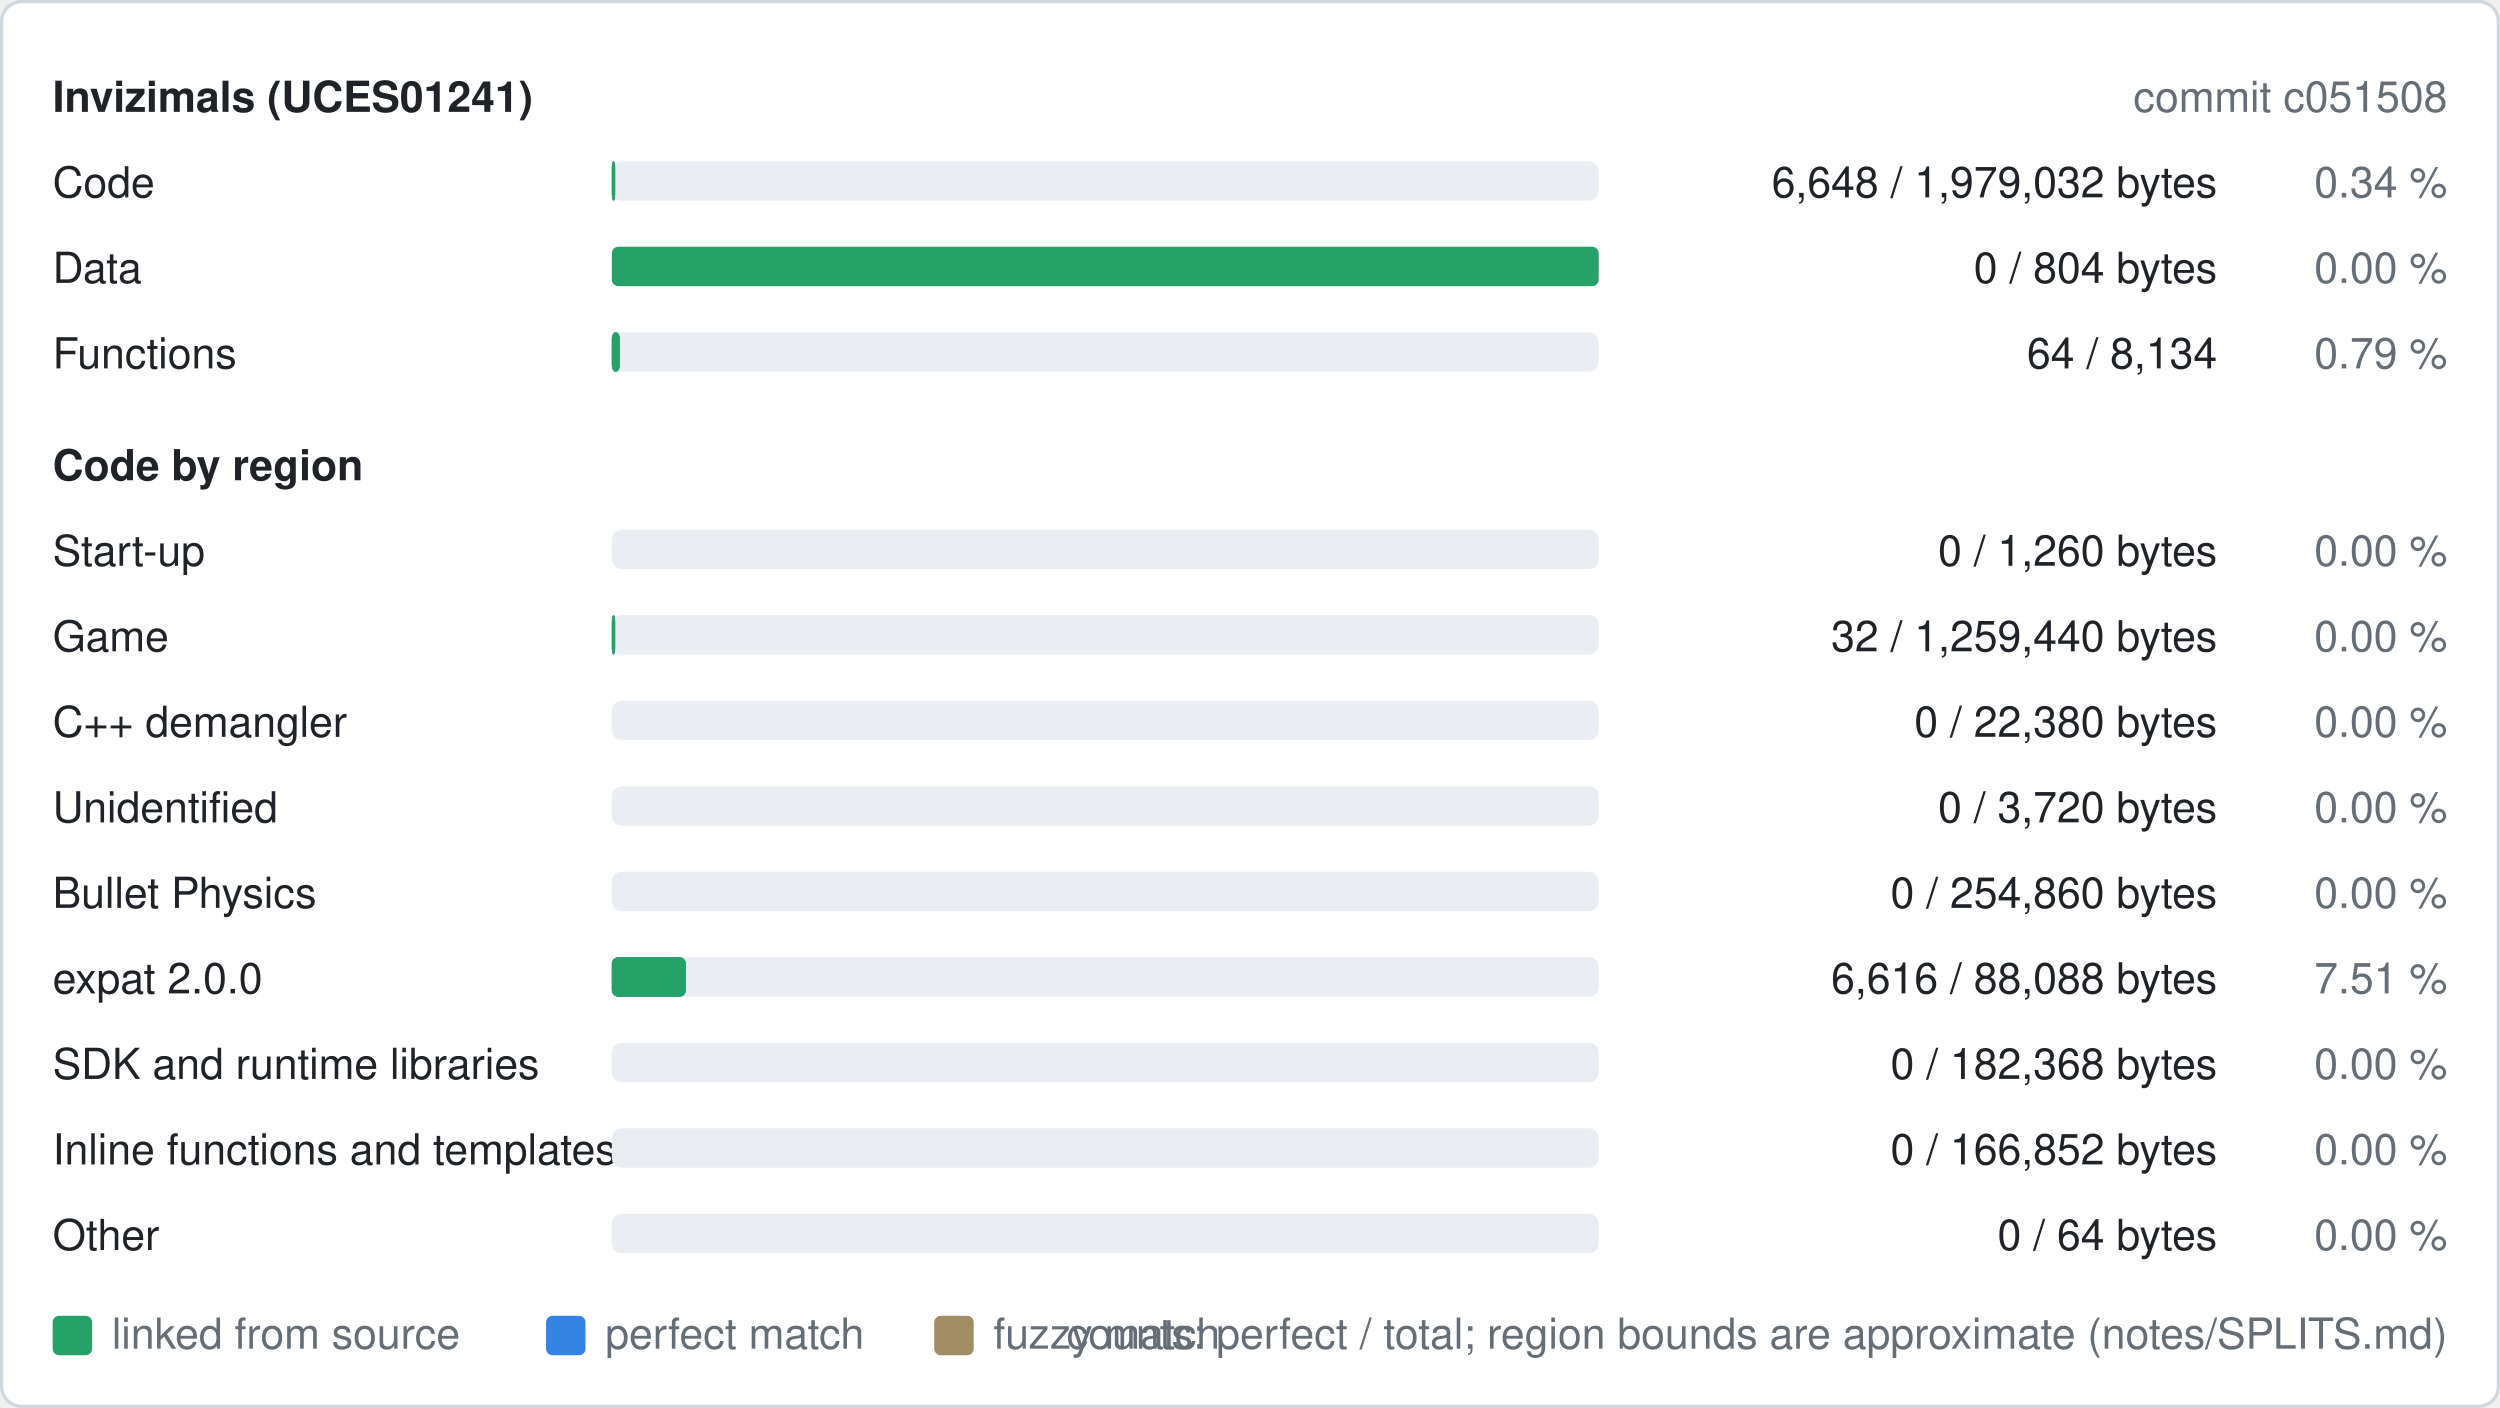
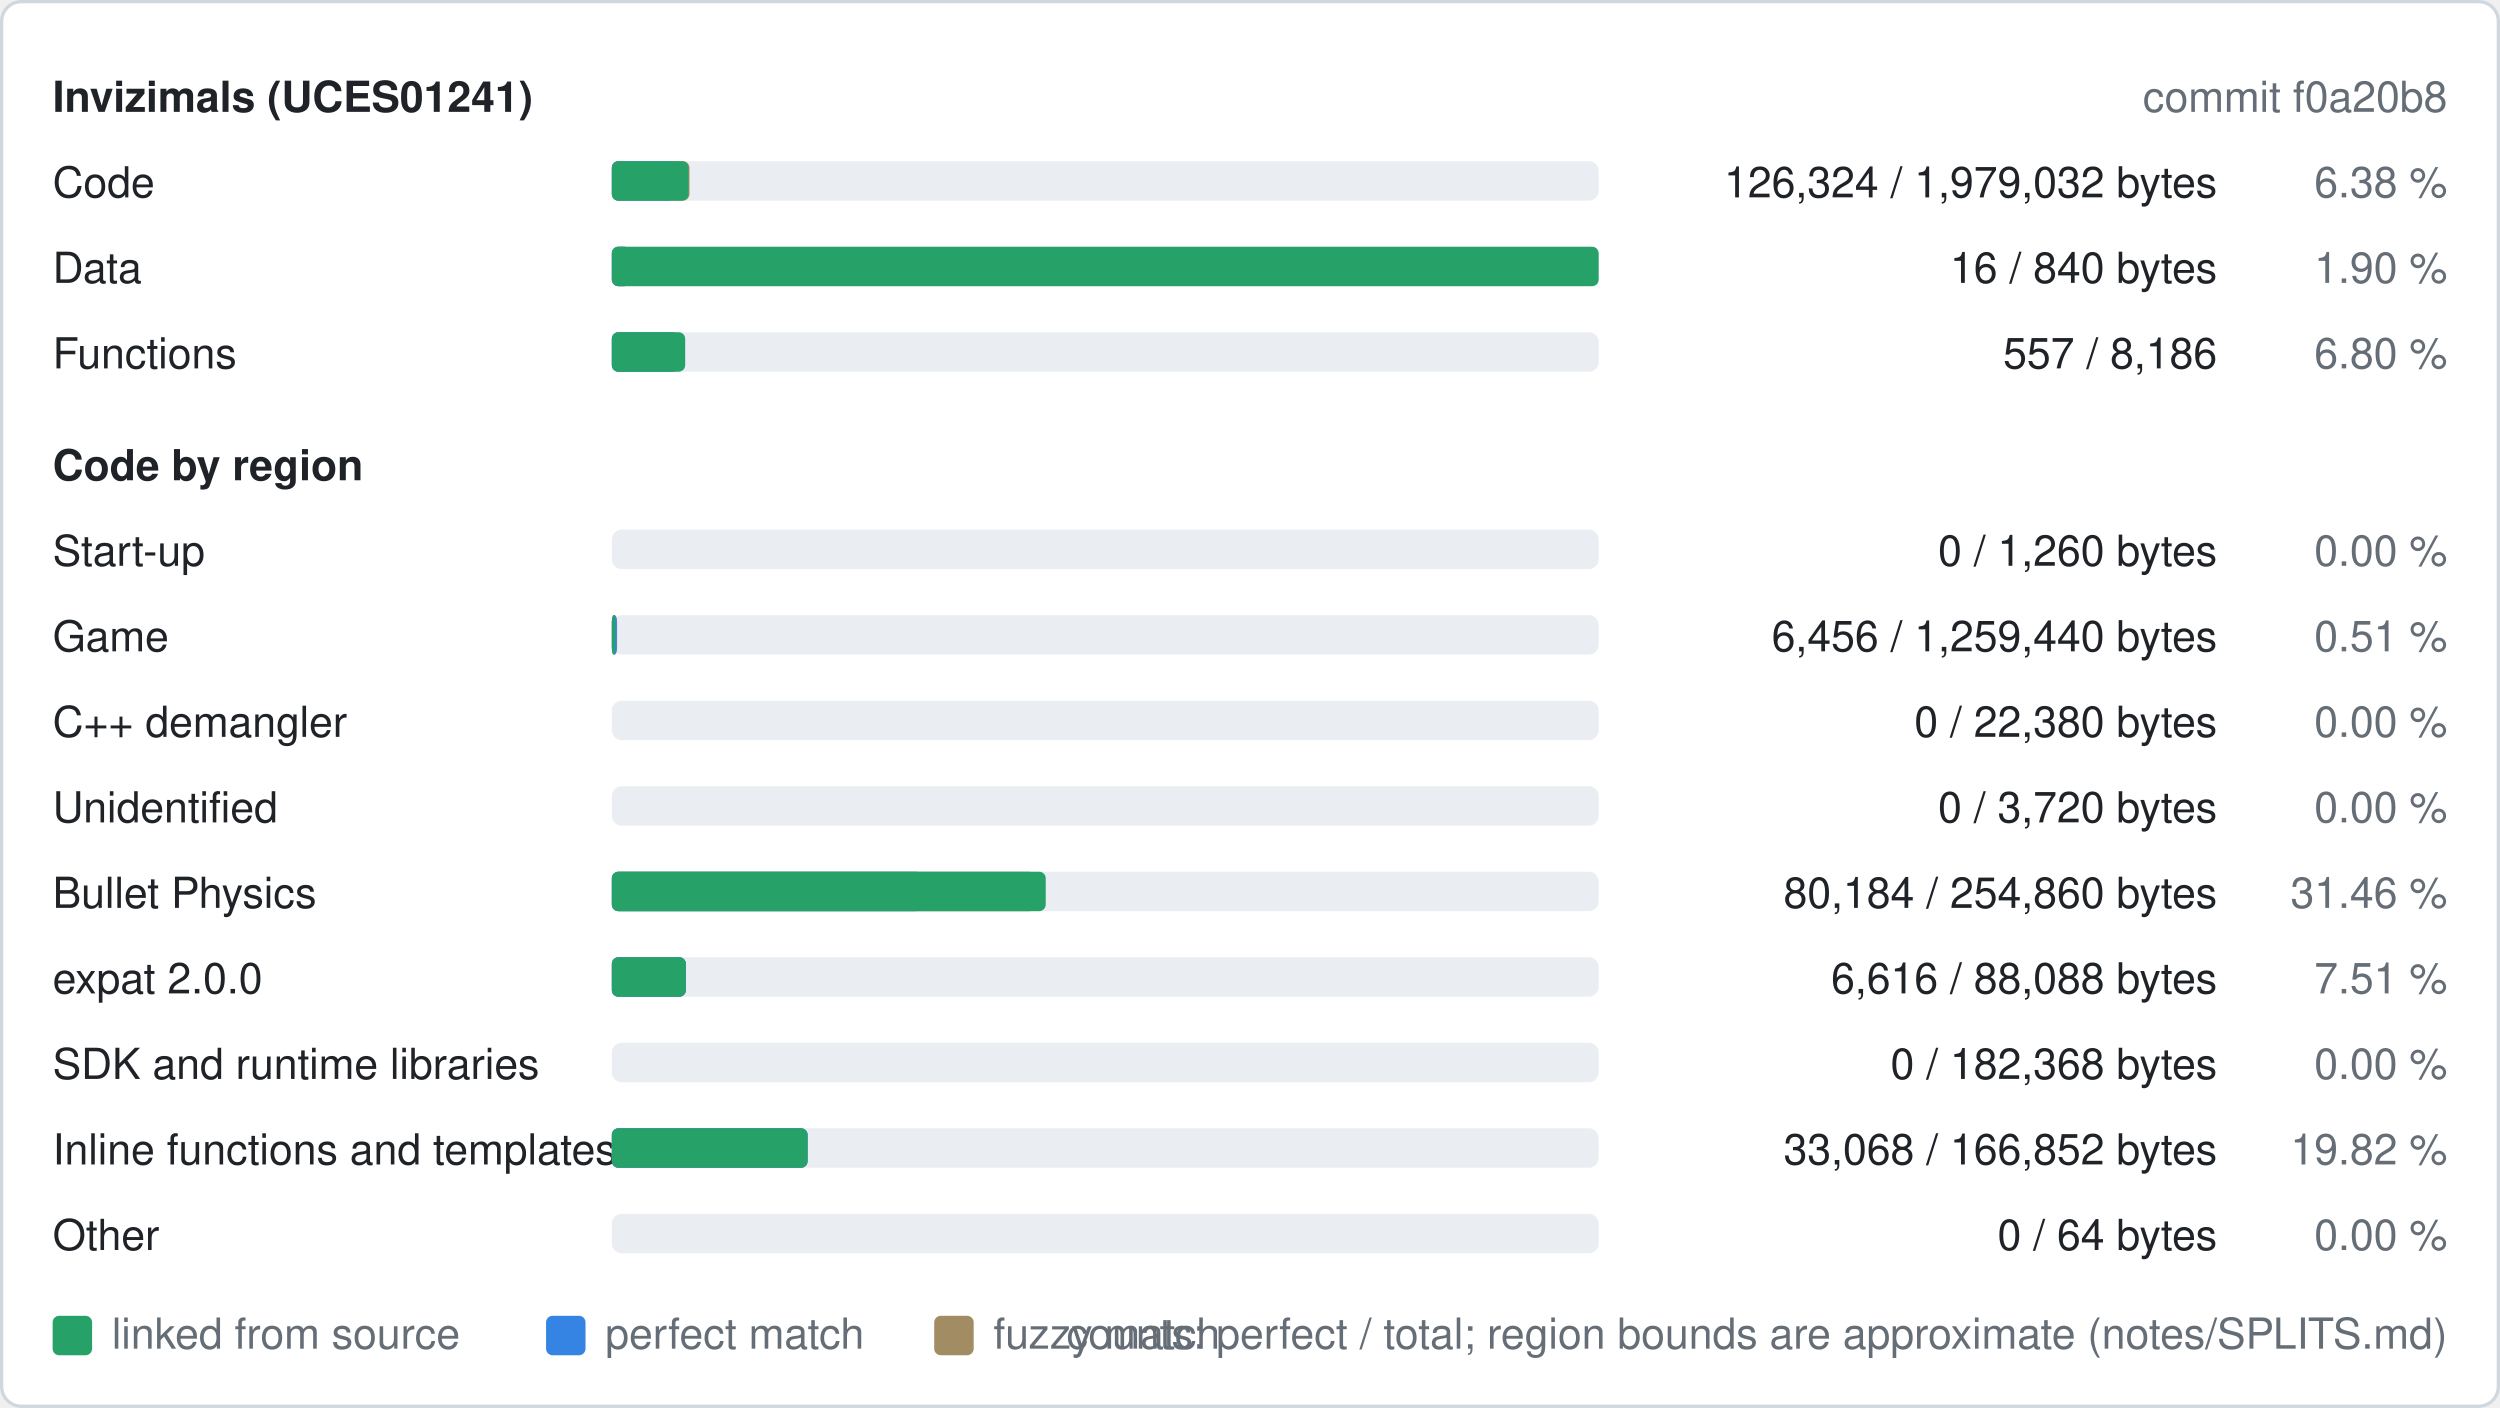
<svg xmlns="http://www.w3.org/2000/svg" width="760" height="428" viewBox="0 0 760 428" role="img" aria-label="Decompilation progress of UCES01241">
  <style>
text{font-family:-apple-system,BlinkMacSystemFont,"Segoe UI",Helvetica,Arial,sans-serif;font-size:13px}
.b{font-weight:600}
.bg{fill:#ffffff;stroke:#d0d7de}.t{fill:#1f2328}.m{fill:#656d76}.track{fill:#eaeef2}.fuzzy{fill:#a28c64}.perfect{fill:#3584e4}.linked{fill:#26a269}
@media (prefers-color-scheme: dark){.bg{fill:#0d1117;stroke:#30363d}.t{fill:#e6edf3}.m{fill:#8d96a0}.track{fill:#21262d}.fuzzy{fill:#a28c64}.perfect{fill:#3584e4}.linked{fill:#2ec27e}}
</style>
  <rect class="bg" x="0.5" y="0.5" width="759" height="427" rx="6" />
  <text class="t b" x="16" y="34">Invizimals (UCES01241)</text>
-   <text class="m" x="744" y="34" text-anchor="end">commit c051508</text>
+   <text class="m" x="744" y="34" text-anchor="end">commit f0a20b8</text>
  <text class="t" x="16" y="60">Code</text>
  <rect class="track" x="186" y="49" width="300" height="12" rx="3" />
-   <rect class="fuzzy" x="186" y="49" width="1.0" height="12" rx="2" />
-   <rect class="perfect" x="186" y="49" width="1.0" height="12" rx="2" />
-   <rect class="linked" x="186" y="49" width="1.0" height="12" rx="2" />
-   <text class="t" x="674" y="60" text-anchor="end">6,648 / 1,979,032 bytes</text>
-   <text class="m" x="744" y="60" text-anchor="end">0.34 %</text>
+   <rect class="fuzzy" x="186" y="49" width="23.6" height="12" rx="2" />
+   <rect class="perfect" x="186" y="49" width="19.1" height="12" rx="2" />
+   <rect class="linked" x="186" y="49" width="23.3" height="12" rx="2" />
+   <text class="t" x="674" y="60" text-anchor="end">126,324 / 1,979,032 bytes</text>
+   <text class="m" x="744" y="60" text-anchor="end">6.38 %</text>
  <text class="t" x="16" y="86">Data</text>
  <rect class="track" x="186" y="75" width="300" height="12" rx="3" />
+   <rect class="fuzzy" x="186" y="75" width="5.7" height="12" rx="2" />
+   <rect class="perfect" x="186" y="75" width="5.7" height="12" rx="2" />
  <rect class="linked" x="186" y="75" width="300.0" height="12" rx="2" />
-   <text class="t" x="674" y="86" text-anchor="end">0 / 804 bytes</text>
-   <text class="m" x="744" y="86" text-anchor="end">0.00 %</text>
+   <text class="t" x="674" y="86" text-anchor="end">16 / 840 bytes</text>
+   <text class="m" x="744" y="86" text-anchor="end">1.90 %</text>
  <text class="t" x="16" y="112">Functions</text>
  <rect class="track" x="186" y="101" width="300" height="12" rx="3" />
-   <rect class="fuzzy" x="186" y="101" width="2.4" height="12" rx="2" />
-   <rect class="perfect" x="186" y="101" width="2.4" height="12" rx="2" />
-   <rect class="linked" x="186" y="101" width="2.4" height="12" rx="2" />
-   <text class="t" x="674" y="112" text-anchor="end">64 / 8,134</text>
-   <text class="m" x="744" y="112" text-anchor="end">0.79 %</text>
+   <rect class="fuzzy" x="186" y="101" width="20.4" height="12" rx="2" />
+   <rect class="perfect" x="186" y="101" width="20.4" height="12" rx="2" />
+   <rect class="linked" x="186" y="101" width="22.3" height="12" rx="2" />
+   <text class="t" x="674" y="112" text-anchor="end">557 / 8,186</text>
+   <text class="m" x="744" y="112" text-anchor="end">6.80 %</text>
  <text class="t b" x="16" y="146">Code by region</text>
  <text class="t" x="16" y="172">Start-up</text>
  <rect class="track" x="186" y="161" width="300" height="12" rx="3" />
  <text class="t" x="674" y="172" text-anchor="end">0 / 1,260 bytes</text>
  <text class="m" x="744" y="172" text-anchor="end">0.00 %</text>
  <text class="t" x="16" y="198">Game</text>
  <rect class="track" x="186" y="187" width="300" height="12" rx="3" />
-   <rect class="fuzzy" x="186" y="187" width="1.0" height="12" rx="2" />
-   <rect class="perfect" x="186" y="187" width="1.0" height="12" rx="2" />
+   <rect class="fuzzy" x="186" y="187" width="1.6" height="12" rx="2" />
+   <rect class="perfect" x="186" y="187" width="1.5" height="12" rx="2" />
  <rect class="linked" x="186" y="187" width="1.0" height="12" rx="2" />
-   <text class="t" x="674" y="198" text-anchor="end">32 / 1,259,440 bytes</text>
-   <text class="m" x="744" y="198" text-anchor="end">0.00 %</text>
+   <text class="t" x="674" y="198" text-anchor="end">6,456 / 1,259,440 bytes</text>
+   <text class="m" x="744" y="198" text-anchor="end">0.51 %</text>
  <text class="t" x="16" y="224">C++ demangler</text>
  <rect class="track" x="186" y="213" width="300" height="12" rx="3" />
  <text class="t" x="674" y="224" text-anchor="end">0 / 22,380 bytes</text>
  <text class="m" x="744" y="224" text-anchor="end">0.00 %</text>
  <text class="t" x="16" y="250">Unidentified</text>
  <rect class="track" x="186" y="239" width="300" height="12" rx="3" />
  <text class="t" x="674" y="250" text-anchor="end">0 / 3,720 bytes</text>
  <text class="m" x="744" y="250" text-anchor="end">0.00 %</text>
  <text class="t" x="16" y="276">Bullet Physics</text>
  <rect class="track" x="186" y="265" width="300" height="12" rx="3" />
-   <text class="t" x="674" y="276" text-anchor="end">0 / 254,860 bytes</text>
-   <text class="m" x="744" y="276" text-anchor="end">0.00 %</text>
+   <rect class="fuzzy" x="186" y="265" width="128.8" height="12" rx="2" />
+   <rect class="perfect" x="186" y="265" width="94.4" height="12" rx="2" />
+   <rect class="linked" x="186" y="265" width="131.9" height="12" rx="2" />
+   <text class="t" x="674" y="276" text-anchor="end">80,184 / 254,860 bytes</text>
+   <text class="m" x="744" y="276" text-anchor="end">31.46 %</text>
  <text class="t" x="16" y="302">expat 2.0.0</text>
  <rect class="track" x="186" y="291" width="300" height="12" rx="3" />
  <rect class="fuzzy" x="186" y="291" width="22.5" height="12" rx="2" />
  <rect class="perfect" x="186" y="291" width="22.5" height="12" rx="2" />
  <rect class="linked" x="186" y="291" width="22.5" height="12" rx="2" />
  <text class="t" x="674" y="302" text-anchor="end">6,616 / 88,088 bytes</text>
  <text class="m" x="744" y="302" text-anchor="end">7.51 %</text>
  <text class="t" x="16" y="328">SDK and runtime libraries</text>
  <rect class="track" x="186" y="317" width="300" height="12" rx="3" />
  <text class="t" x="674" y="328" text-anchor="end">0 / 182,368 bytes</text>
  <text class="m" x="744" y="328" text-anchor="end">0.00 %</text>
  <text class="t" x="16" y="354">Inline functions and templates</text>
  <rect class="track" x="186" y="343" width="300" height="12" rx="3" />
-   <text class="t" x="674" y="354" text-anchor="end">0 / 166,852 bytes</text>
-   <text class="m" x="744" y="354" text-anchor="end">0.00 %</text>
+   <rect class="fuzzy" x="186" y="343" width="59.5" height="12" rx="2" />
+   <rect class="perfect" x="186" y="343" width="59.5" height="12" rx="2" />
+   <rect class="linked" x="186" y="343" width="59.5" height="12" rx="2" />
+   <text class="t" x="674" y="354" text-anchor="end">33,068 / 166,852 bytes</text>
+   <text class="m" x="744" y="354" text-anchor="end">19.82 %</text>
  <text class="t" x="16" y="380">Other</text>
  <rect class="track" x="186" y="369" width="300" height="12" rx="3" />
  <text class="t" x="674" y="380" text-anchor="end">0 / 64 bytes</text>
  <text class="m" x="744" y="380" text-anchor="end">0.00 %</text>
  <rect class="linked" x="16" y="400" width="12" height="12" rx="2" />
  <text class="m" x="34" y="410">linked from source</text>
  <rect class="perfect" x="166" y="400" width="12" height="12" rx="2" />
  <text class="m" x="184" y="410">perfect match</text>
  <rect class="fuzzy" x="284" y="400" width="12" height="12" rx="2" />
  <text class="m" x="302" y="410">fuzzy match</text>
  <text class="m" x="744" y="410" text-anchor="end">counts: perfect / total; region bounds are approximate (notes/SPLITS.md)</text>
</svg>
